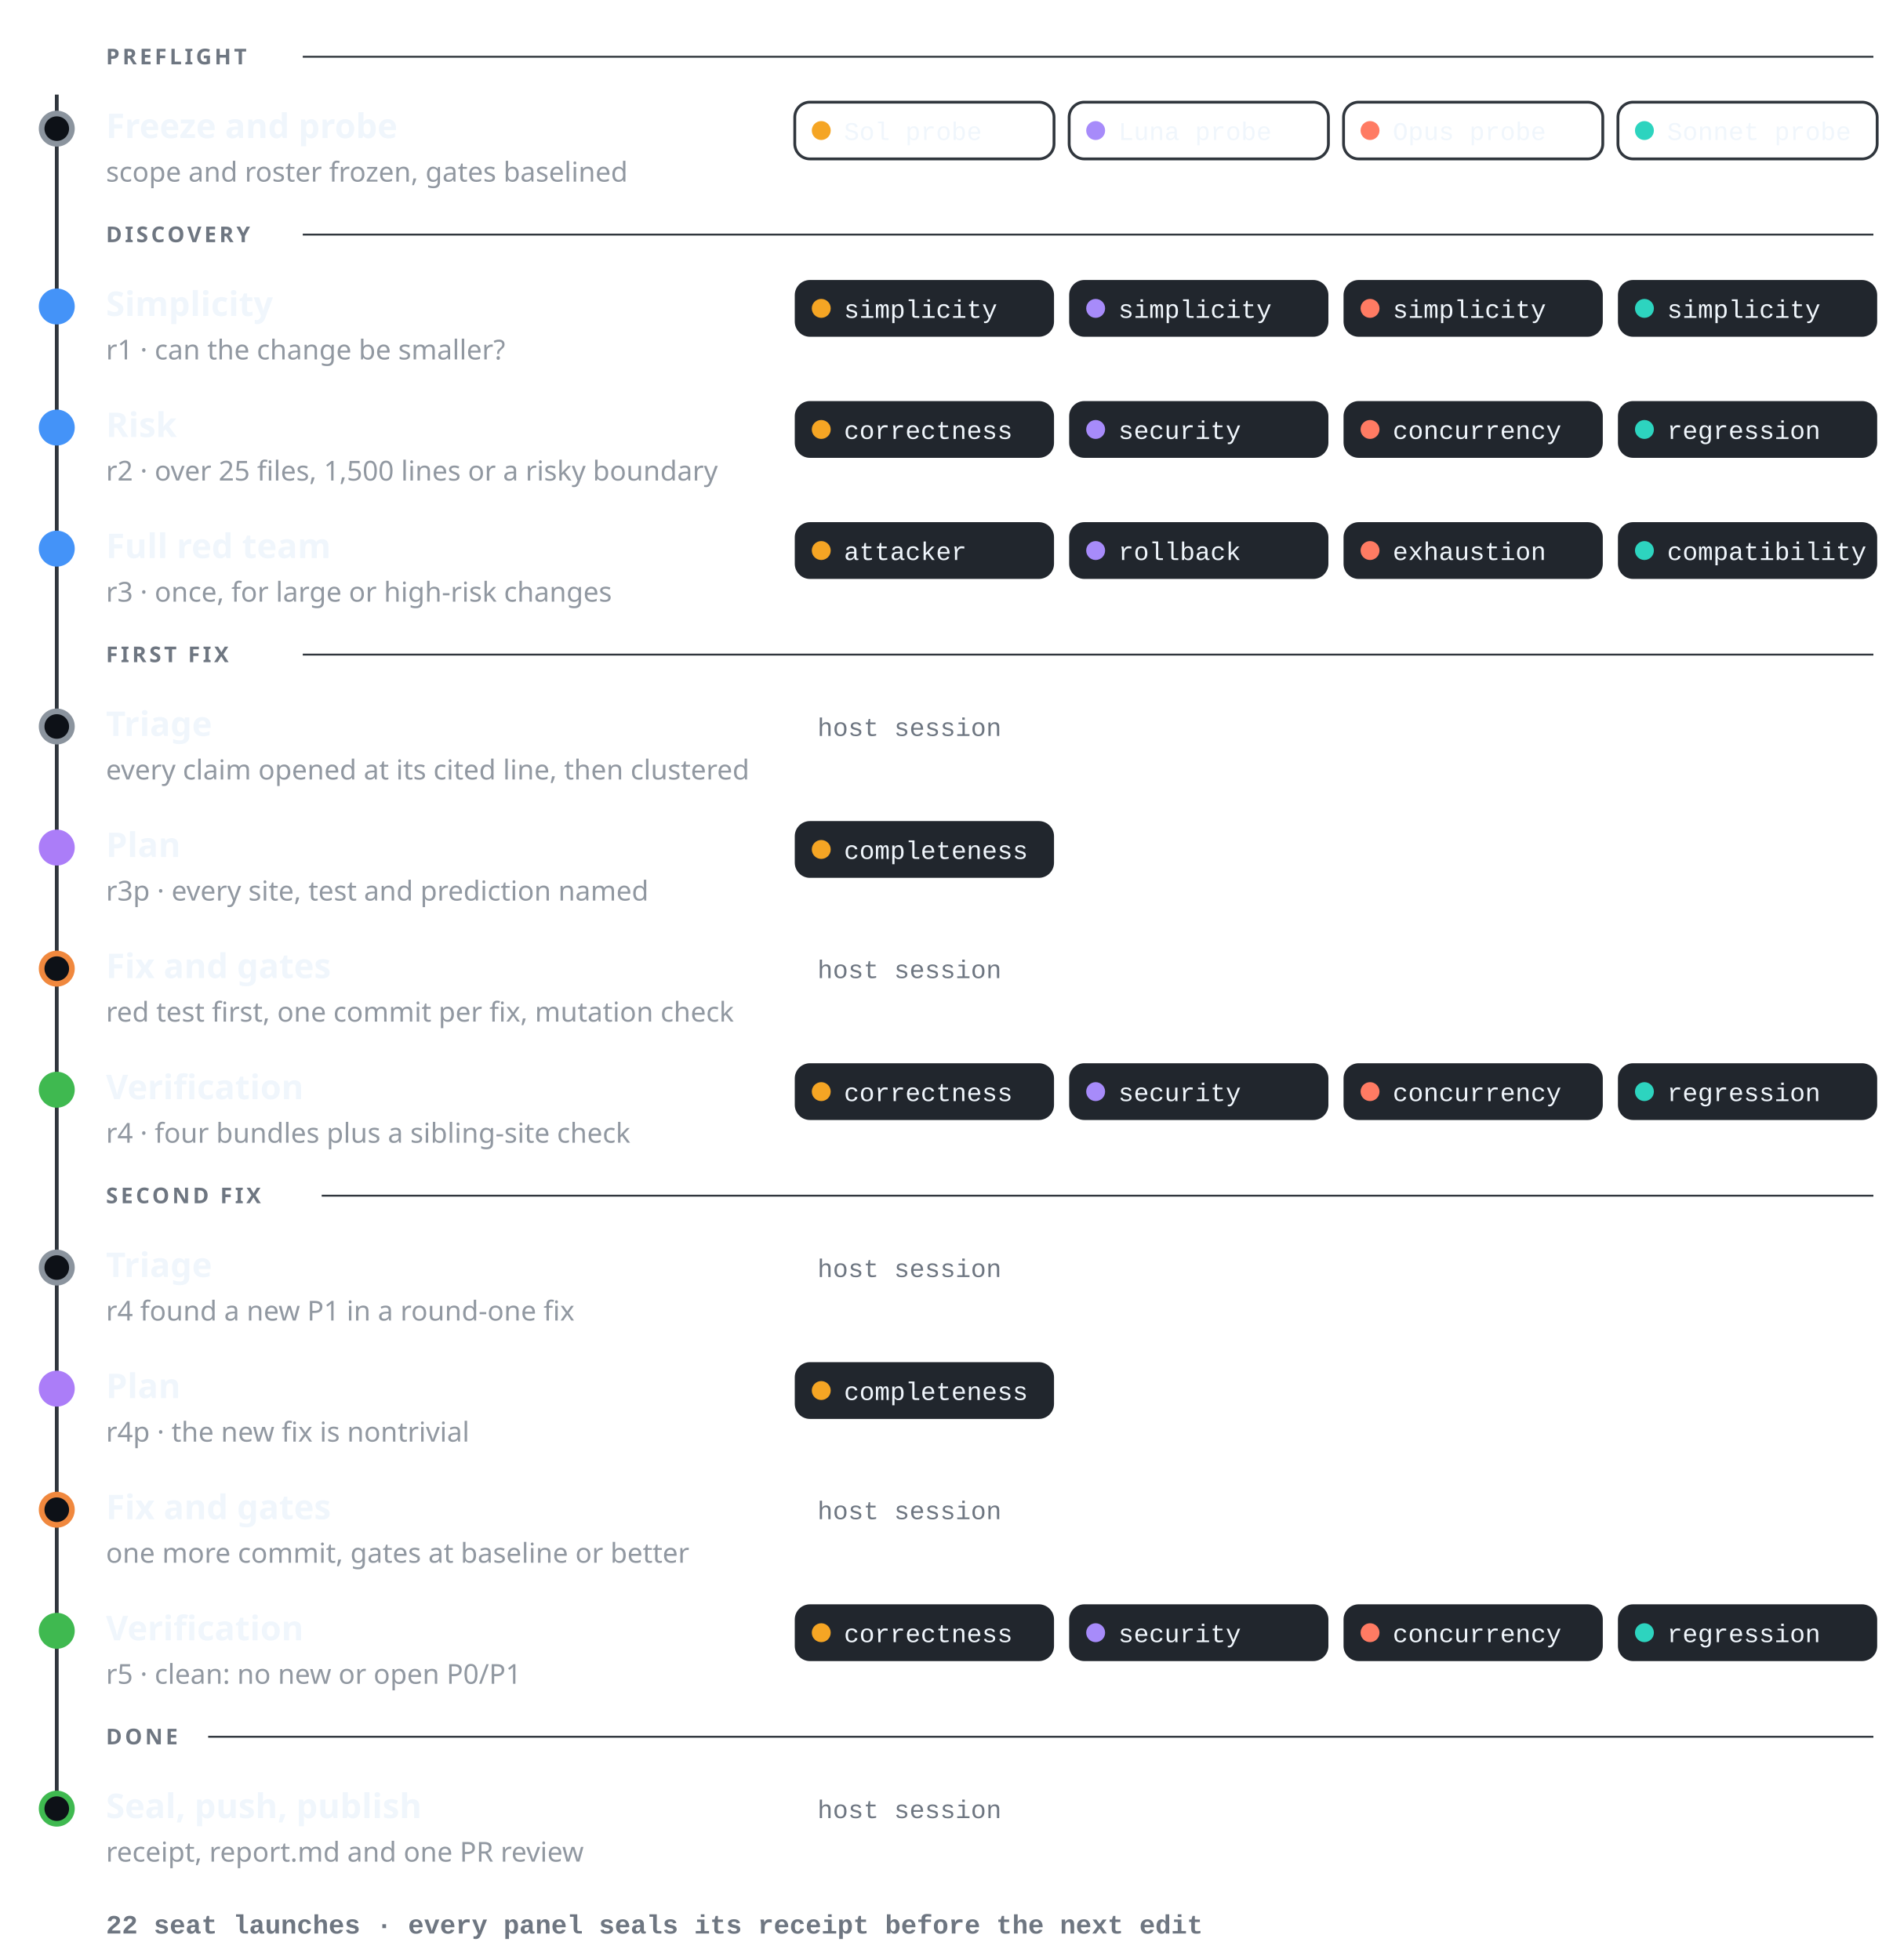
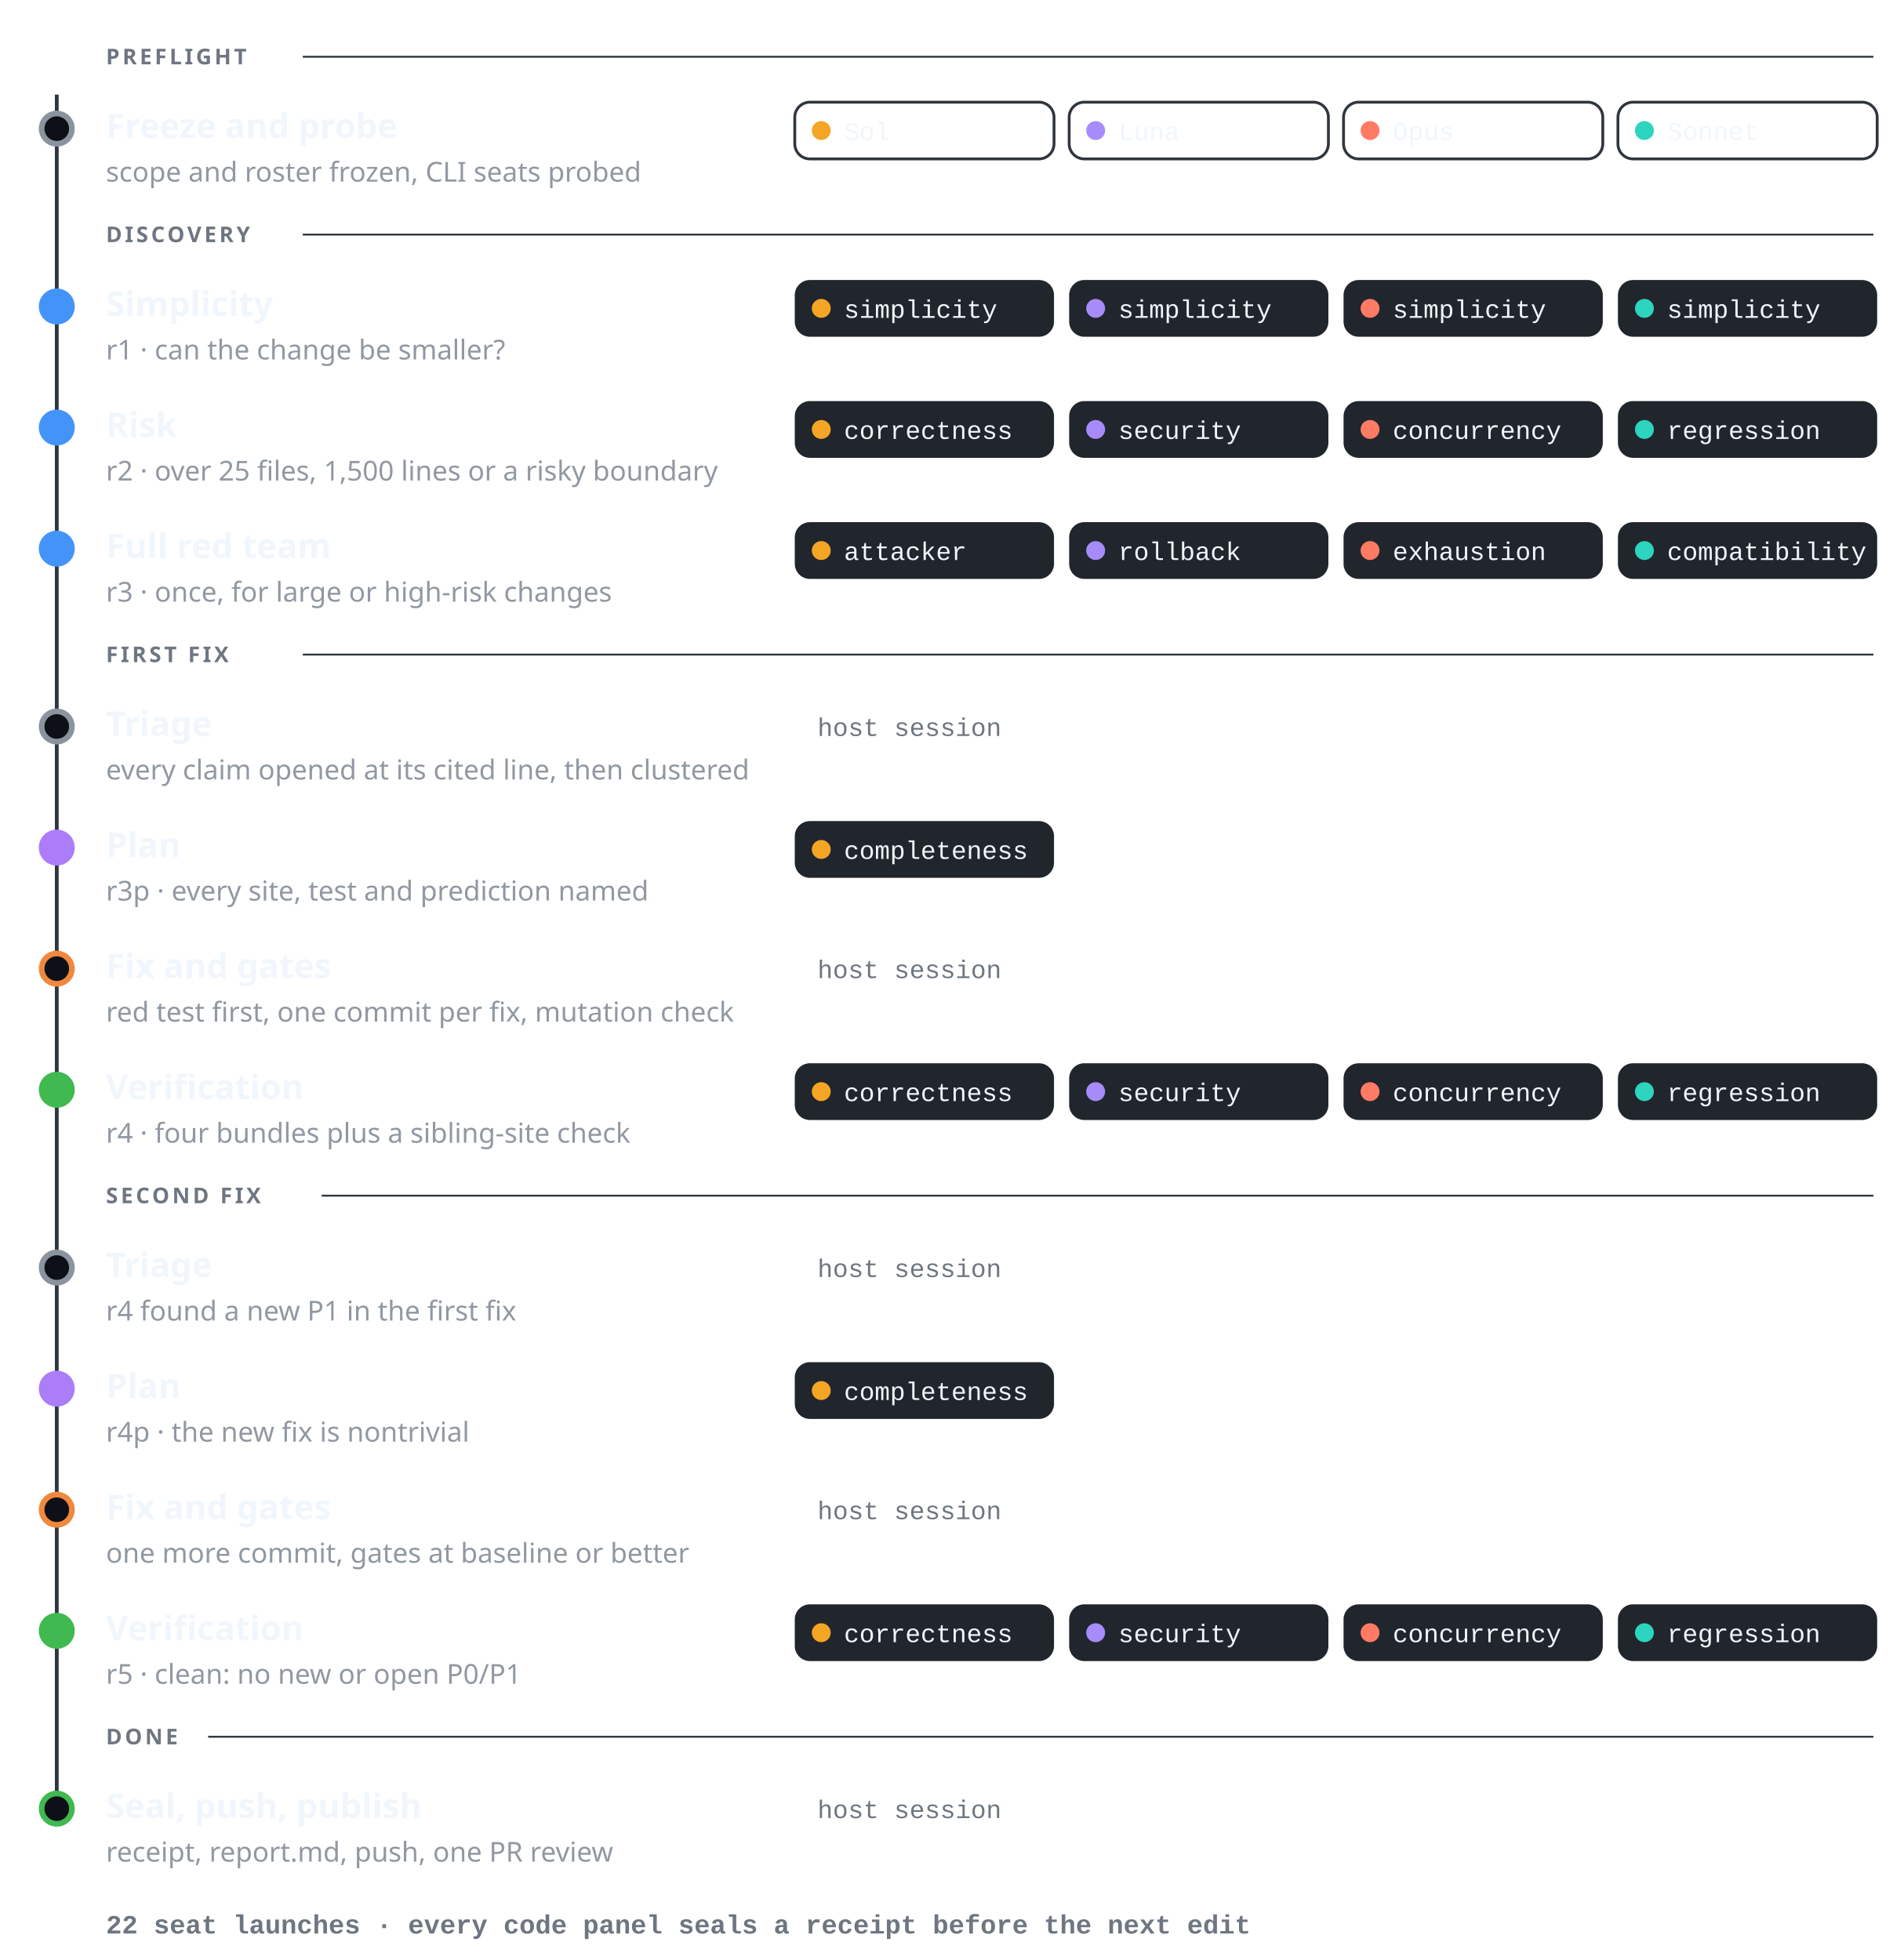
<svg xmlns="http://www.w3.org/2000/svg" viewBox="0 0 1000 1036" width="1000" height="1036" role="img" aria-label="A large, high-risk review, step by step">
  <line x1="30" y1="50" x2="30" y2="956" stroke="#30363d" stroke-width="2" />
  <text x="56" y="34" font-family="-apple-system, BlinkMacSystemFont, 'Segoe UI', 'Noto Sans', Helvetica, Arial, sans-serif" font-size="11.5" font-weight="700" fill="#6e7681" text-anchor="start" letter-spacing="1.5">PREFLIGHT</text>
  <line x1="160" y1="30" x2="990" y2="30" stroke="#30363d" stroke-width="1" />
  <circle cx="30" cy="68" r="8" fill="#0d1117" stroke="#8b949e" stroke-width="3" />
  <text x="56" y="73" font-family="-apple-system, BlinkMacSystemFont, 'Segoe UI', 'Noto Sans', Helvetica, Arial, sans-serif" font-size="18" font-weight="650" fill="#f0f6fc" text-anchor="start">Freeze and probe</text>
-   <text x="56" y="96" font-family="-apple-system, BlinkMacSystemFont, 'Segoe UI', 'Noto Sans', Helvetica, Arial, sans-serif" font-size="14.5" font-weight="400" fill="#9198a1" text-anchor="start">scope and roster frozen, gates baselined</text>
+   <text x="56" y="96" font-family="-apple-system, BlinkMacSystemFont, 'Segoe UI', 'Noto Sans', Helvetica, Arial, sans-serif" font-size="14.5" font-weight="400" fill="#9198a1" text-anchor="start">scope and roster frozen, CLI seats probed</text>
  <rect x="420" y="54" width="137" height="30" rx="8" fill="none" stroke="#30363d" stroke-width="1.5" />
  <circle cx="434" cy="69" r="5" fill="#f5a524" />
-   <text x="446" y="74" font-family="ui-monospace, SFMono-Regular, 'SF Mono', Menlo, Consolas, 'Liberation Mono', monospace" font-size="13.5" font-weight="500" fill="#f0f6fc" text-anchor="start">Sol probe</text>
+   <text x="446" y="74" font-family="ui-monospace, SFMono-Regular, 'SF Mono', Menlo, Consolas, 'Liberation Mono', monospace" font-size="13.5" font-weight="500" fill="#f0f6fc" text-anchor="start">Sol</text>
  <rect x="565" y="54" width="137" height="30" rx="8" fill="none" stroke="#30363d" stroke-width="1.5" />
  <circle cx="579" cy="69" r="5" fill="#a78bfa" />
-   <text x="591" y="74" font-family="ui-monospace, SFMono-Regular, 'SF Mono', Menlo, Consolas, 'Liberation Mono', monospace" font-size="13.5" font-weight="500" fill="#f0f6fc" text-anchor="start">Luna probe</text>
+   <text x="591" y="74" font-family="ui-monospace, SFMono-Regular, 'SF Mono', Menlo, Consolas, 'Liberation Mono', monospace" font-size="13.5" font-weight="500" fill="#f0f6fc" text-anchor="start">Luna</text>
  <rect x="710" y="54" width="137" height="30" rx="8" fill="none" stroke="#30363d" stroke-width="1.5" />
  <circle cx="724" cy="69" r="5" fill="#ff7b63" />
-   <text x="736" y="74" font-family="ui-monospace, SFMono-Regular, 'SF Mono', Menlo, Consolas, 'Liberation Mono', monospace" font-size="13.5" font-weight="500" fill="#f0f6fc" text-anchor="start">Opus probe</text>
+   <text x="736" y="74" font-family="ui-monospace, SFMono-Regular, 'SF Mono', Menlo, Consolas, 'Liberation Mono', monospace" font-size="13.5" font-weight="500" fill="#f0f6fc" text-anchor="start">Opus</text>
  <rect x="855" y="54" width="137" height="30" rx="8" fill="none" stroke="#30363d" stroke-width="1.5" />
  <circle cx="869" cy="69" r="5" fill="#2dd4bf" />
-   <text x="881" y="74" font-family="ui-monospace, SFMono-Regular, 'SF Mono', Menlo, Consolas, 'Liberation Mono', monospace" font-size="13.5" font-weight="500" fill="#f0f6fc" text-anchor="start">Sonnet probe</text>
+   <text x="881" y="74" font-family="ui-monospace, SFMono-Regular, 'SF Mono', Menlo, Consolas, 'Liberation Mono', monospace" font-size="13.5" font-weight="500" fill="#f0f6fc" text-anchor="start">Sonnet</text>
  <text x="56" y="128" font-family="-apple-system, BlinkMacSystemFont, 'Segoe UI', 'Noto Sans', Helvetica, Arial, sans-serif" font-size="11.5" font-weight="700" fill="#6e7681" text-anchor="start" letter-spacing="1.5">DISCOVERY</text>
  <line x1="160" y1="124" x2="990" y2="124" stroke="#30363d" stroke-width="1" />
  <circle cx="30" cy="162" r="8" fill="#4493f8" stroke="#4493f8" stroke-width="3" />
  <text x="56" y="167" font-family="-apple-system, BlinkMacSystemFont, 'Segoe UI', 'Noto Sans', Helvetica, Arial, sans-serif" font-size="18" font-weight="650" fill="#f0f6fc" text-anchor="start">Simplicity</text>
  <text x="56" y="190" font-family="-apple-system, BlinkMacSystemFont, 'Segoe UI', 'Noto Sans', Helvetica, Arial, sans-serif" font-size="14.5" font-weight="400" fill="#9198a1" text-anchor="start">r1  ·  can the change be smaller?</text>
  <rect x="420" y="148" width="137" height="30" rx="8" fill="#21262d" stroke="none" stroke-width="1.5" />
  <circle cx="434" cy="163" r="5" fill="#f5a524" />
  <text x="446" y="168" font-family="ui-monospace, SFMono-Regular, 'SF Mono', Menlo, Consolas, 'Liberation Mono', monospace" font-size="13.5" font-weight="500" fill="#f0f6fc" text-anchor="start">simplicity</text>
  <rect x="565" y="148" width="137" height="30" rx="8" fill="#21262d" stroke="none" stroke-width="1.5" />
  <circle cx="579" cy="163" r="5" fill="#a78bfa" />
  <text x="591" y="168" font-family="ui-monospace, SFMono-Regular, 'SF Mono', Menlo, Consolas, 'Liberation Mono', monospace" font-size="13.5" font-weight="500" fill="#f0f6fc" text-anchor="start">simplicity</text>
  <rect x="710" y="148" width="137" height="30" rx="8" fill="#21262d" stroke="none" stroke-width="1.5" />
  <circle cx="724" cy="163" r="5" fill="#ff7b63" />
  <text x="736" y="168" font-family="ui-monospace, SFMono-Regular, 'SF Mono', Menlo, Consolas, 'Liberation Mono', monospace" font-size="13.5" font-weight="500" fill="#f0f6fc" text-anchor="start">simplicity</text>
  <rect x="855" y="148" width="137" height="30" rx="8" fill="#21262d" stroke="none" stroke-width="1.5" />
  <circle cx="869" cy="163" r="5" fill="#2dd4bf" />
  <text x="881" y="168" font-family="ui-monospace, SFMono-Regular, 'SF Mono', Menlo, Consolas, 'Liberation Mono', monospace" font-size="13.5" font-weight="500" fill="#f0f6fc" text-anchor="start">simplicity</text>
  <circle cx="30" cy="226" r="8" fill="#4493f8" stroke="#4493f8" stroke-width="3" />
  <text x="56" y="231" font-family="-apple-system, BlinkMacSystemFont, 'Segoe UI', 'Noto Sans', Helvetica, Arial, sans-serif" font-size="18" font-weight="650" fill="#f0f6fc" text-anchor="start">Risk</text>
  <text x="56" y="254" font-family="-apple-system, BlinkMacSystemFont, 'Segoe UI', 'Noto Sans', Helvetica, Arial, sans-serif" font-size="14.5" font-weight="400" fill="#9198a1" text-anchor="start">r2  ·  over 25 files, 1,500 lines or a risky boundary</text>
  <rect x="420" y="212" width="137" height="30" rx="8" fill="#21262d" stroke="none" stroke-width="1.5" />
  <circle cx="434" cy="227" r="5" fill="#f5a524" />
  <text x="446" y="232" font-family="ui-monospace, SFMono-Regular, 'SF Mono', Menlo, Consolas, 'Liberation Mono', monospace" font-size="13.5" font-weight="500" fill="#f0f6fc" text-anchor="start">correctness</text>
  <rect x="565" y="212" width="137" height="30" rx="8" fill="#21262d" stroke="none" stroke-width="1.5" />
  <circle cx="579" cy="227" r="5" fill="#a78bfa" />
  <text x="591" y="232" font-family="ui-monospace, SFMono-Regular, 'SF Mono', Menlo, Consolas, 'Liberation Mono', monospace" font-size="13.5" font-weight="500" fill="#f0f6fc" text-anchor="start">security</text>
  <rect x="710" y="212" width="137" height="30" rx="8" fill="#21262d" stroke="none" stroke-width="1.5" />
  <circle cx="724" cy="227" r="5" fill="#ff7b63" />
  <text x="736" y="232" font-family="ui-monospace, SFMono-Regular, 'SF Mono', Menlo, Consolas, 'Liberation Mono', monospace" font-size="13.5" font-weight="500" fill="#f0f6fc" text-anchor="start">concurrency</text>
  <rect x="855" y="212" width="137" height="30" rx="8" fill="#21262d" stroke="none" stroke-width="1.5" />
  <circle cx="869" cy="227" r="5" fill="#2dd4bf" />
  <text x="881" y="232" font-family="ui-monospace, SFMono-Regular, 'SF Mono', Menlo, Consolas, 'Liberation Mono', monospace" font-size="13.5" font-weight="500" fill="#f0f6fc" text-anchor="start">regression</text>
  <circle cx="30" cy="290" r="8" fill="#4493f8" stroke="#4493f8" stroke-width="3" />
  <text x="56" y="295" font-family="-apple-system, BlinkMacSystemFont, 'Segoe UI', 'Noto Sans', Helvetica, Arial, sans-serif" font-size="18" font-weight="650" fill="#f0f6fc" text-anchor="start">Full red team</text>
  <text x="56" y="318" font-family="-apple-system, BlinkMacSystemFont, 'Segoe UI', 'Noto Sans', Helvetica, Arial, sans-serif" font-size="14.5" font-weight="400" fill="#9198a1" text-anchor="start">r3  ·  once, for large or high-risk changes</text>
  <rect x="420" y="276" width="137" height="30" rx="8" fill="#21262d" stroke="none" stroke-width="1.5" />
  <circle cx="434" cy="291" r="5" fill="#f5a524" />
  <text x="446" y="296" font-family="ui-monospace, SFMono-Regular, 'SF Mono', Menlo, Consolas, 'Liberation Mono', monospace" font-size="13.5" font-weight="500" fill="#f0f6fc" text-anchor="start">attacker</text>
  <rect x="565" y="276" width="137" height="30" rx="8" fill="#21262d" stroke="none" stroke-width="1.5" />
  <circle cx="579" cy="291" r="5" fill="#a78bfa" />
  <text x="591" y="296" font-family="ui-monospace, SFMono-Regular, 'SF Mono', Menlo, Consolas, 'Liberation Mono', monospace" font-size="13.5" font-weight="500" fill="#f0f6fc" text-anchor="start">rollback</text>
  <rect x="710" y="276" width="137" height="30" rx="8" fill="#21262d" stroke="none" stroke-width="1.5" />
  <circle cx="724" cy="291" r="5" fill="#ff7b63" />
  <text x="736" y="296" font-family="ui-monospace, SFMono-Regular, 'SF Mono', Menlo, Consolas, 'Liberation Mono', monospace" font-size="13.5" font-weight="500" fill="#f0f6fc" text-anchor="start">exhaustion</text>
  <rect x="855" y="276" width="137" height="30" rx="8" fill="#21262d" stroke="none" stroke-width="1.5" />
  <circle cx="869" cy="291" r="5" fill="#2dd4bf" />
  <text x="881" y="296" font-family="ui-monospace, SFMono-Regular, 'SF Mono', Menlo, Consolas, 'Liberation Mono', monospace" font-size="13.5" font-weight="500" fill="#f0f6fc" text-anchor="start">compatibility</text>
  <text x="56" y="350" font-family="-apple-system, BlinkMacSystemFont, 'Segoe UI', 'Noto Sans', Helvetica, Arial, sans-serif" font-size="11.5" font-weight="700" fill="#6e7681" text-anchor="start" letter-spacing="1.5">FIRST FIX</text>
  <line x1="160" y1="346" x2="990" y2="346" stroke="#30363d" stroke-width="1" />
  <circle cx="30" cy="384" r="8" fill="#0d1117" stroke="#8b949e" stroke-width="3" />
  <text x="56" y="389" font-family="-apple-system, BlinkMacSystemFont, 'Segoe UI', 'Noto Sans', Helvetica, Arial, sans-serif" font-size="18" font-weight="650" fill="#f0f6fc" text-anchor="start">Triage</text>
  <text x="56" y="412" font-family="-apple-system, BlinkMacSystemFont, 'Segoe UI', 'Noto Sans', Helvetica, Arial, sans-serif" font-size="14.5" font-weight="400" fill="#9198a1" text-anchor="start">every claim opened at its cited line, then clustered</text>
  <text x="432" y="389" font-family="ui-monospace, SFMono-Regular, 'SF Mono', Menlo, Consolas, 'Liberation Mono', monospace" font-size="13.5" font-weight="500" fill="#6e7681" text-anchor="start">host session</text>
  <circle cx="30" cy="448" r="8" fill="#ab7df8" stroke="#ab7df8" stroke-width="3" />
  <text x="56" y="453" font-family="-apple-system, BlinkMacSystemFont, 'Segoe UI', 'Noto Sans', Helvetica, Arial, sans-serif" font-size="18" font-weight="650" fill="#f0f6fc" text-anchor="start">Plan</text>
  <text x="56" y="476" font-family="-apple-system, BlinkMacSystemFont, 'Segoe UI', 'Noto Sans', Helvetica, Arial, sans-serif" font-size="14.5" font-weight="400" fill="#9198a1" text-anchor="start">r3p  ·  every site, test and prediction named</text>
  <rect x="420" y="434" width="137" height="30" rx="8" fill="#21262d" stroke="none" stroke-width="1.5" />
  <circle cx="434" cy="449" r="5" fill="#f5a524" />
  <text x="446" y="454" font-family="ui-monospace, SFMono-Regular, 'SF Mono', Menlo, Consolas, 'Liberation Mono', monospace" font-size="13.5" font-weight="500" fill="#f0f6fc" text-anchor="start">completeness</text>
  <circle cx="30" cy="512" r="8" fill="#0d1117" stroke="#f0883e" stroke-width="3" />
  <text x="56" y="517" font-family="-apple-system, BlinkMacSystemFont, 'Segoe UI', 'Noto Sans', Helvetica, Arial, sans-serif" font-size="18" font-weight="650" fill="#f0f6fc" text-anchor="start">Fix and gates</text>
  <text x="56" y="540" font-family="-apple-system, BlinkMacSystemFont, 'Segoe UI', 'Noto Sans', Helvetica, Arial, sans-serif" font-size="14.5" font-weight="400" fill="#9198a1" text-anchor="start">red test first, one commit per fix, mutation check</text>
  <text x="432" y="517" font-family="ui-monospace, SFMono-Regular, 'SF Mono', Menlo, Consolas, 'Liberation Mono', monospace" font-size="13.5" font-weight="500" fill="#6e7681" text-anchor="start">host session</text>
  <circle cx="30" cy="576" r="8" fill="#3fb950" stroke="#3fb950" stroke-width="3" />
  <text x="56" y="581" font-family="-apple-system, BlinkMacSystemFont, 'Segoe UI', 'Noto Sans', Helvetica, Arial, sans-serif" font-size="18" font-weight="650" fill="#f0f6fc" text-anchor="start">Verification</text>
  <text x="56" y="604" font-family="-apple-system, BlinkMacSystemFont, 'Segoe UI', 'Noto Sans', Helvetica, Arial, sans-serif" font-size="14.5" font-weight="400" fill="#9198a1" text-anchor="start">r4  ·  four bundles plus a sibling-site check</text>
  <rect x="420" y="562" width="137" height="30" rx="8" fill="#21262d" stroke="none" stroke-width="1.5" />
  <circle cx="434" cy="577" r="5" fill="#f5a524" />
  <text x="446" y="582" font-family="ui-monospace, SFMono-Regular, 'SF Mono', Menlo, Consolas, 'Liberation Mono', monospace" font-size="13.5" font-weight="500" fill="#f0f6fc" text-anchor="start">correctness</text>
  <rect x="565" y="562" width="137" height="30" rx="8" fill="#21262d" stroke="none" stroke-width="1.5" />
  <circle cx="579" cy="577" r="5" fill="#a78bfa" />
  <text x="591" y="582" font-family="ui-monospace, SFMono-Regular, 'SF Mono', Menlo, Consolas, 'Liberation Mono', monospace" font-size="13.5" font-weight="500" fill="#f0f6fc" text-anchor="start">security</text>
  <rect x="710" y="562" width="137" height="30" rx="8" fill="#21262d" stroke="none" stroke-width="1.5" />
  <circle cx="724" cy="577" r="5" fill="#ff7b63" />
  <text x="736" y="582" font-family="ui-monospace, SFMono-Regular, 'SF Mono', Menlo, Consolas, 'Liberation Mono', monospace" font-size="13.5" font-weight="500" fill="#f0f6fc" text-anchor="start">concurrency</text>
  <rect x="855" y="562" width="137" height="30" rx="8" fill="#21262d" stroke="none" stroke-width="1.5" />
  <circle cx="869" cy="577" r="5" fill="#2dd4bf" />
  <text x="881" y="582" font-family="ui-monospace, SFMono-Regular, 'SF Mono', Menlo, Consolas, 'Liberation Mono', monospace" font-size="13.5" font-weight="500" fill="#f0f6fc" text-anchor="start">regression</text>
  <text x="56" y="636" font-family="-apple-system, BlinkMacSystemFont, 'Segoe UI', 'Noto Sans', Helvetica, Arial, sans-serif" font-size="11.5" font-weight="700" fill="#6e7681" text-anchor="start" letter-spacing="1.5">SECOND FIX</text>
  <line x1="170" y1="632" x2="990" y2="632" stroke="#30363d" stroke-width="1" />
  <circle cx="30" cy="670" r="8" fill="#0d1117" stroke="#8b949e" stroke-width="3" />
  <text x="56" y="675" font-family="-apple-system, BlinkMacSystemFont, 'Segoe UI', 'Noto Sans', Helvetica, Arial, sans-serif" font-size="18" font-weight="650" fill="#f0f6fc" text-anchor="start">Triage</text>
-   <text x="56" y="698" font-family="-apple-system, BlinkMacSystemFont, 'Segoe UI', 'Noto Sans', Helvetica, Arial, sans-serif" font-size="14.5" font-weight="400" fill="#9198a1" text-anchor="start">r4 found a new P1 in a round-one fix</text>
+   <text x="56" y="698" font-family="-apple-system, BlinkMacSystemFont, 'Segoe UI', 'Noto Sans', Helvetica, Arial, sans-serif" font-size="14.5" font-weight="400" fill="#9198a1" text-anchor="start">r4 found a new P1 in the first fix</text>
  <text x="432" y="675" font-family="ui-monospace, SFMono-Regular, 'SF Mono', Menlo, Consolas, 'Liberation Mono', monospace" font-size="13.5" font-weight="500" fill="#6e7681" text-anchor="start">host session</text>
  <circle cx="30" cy="734" r="8" fill="#ab7df8" stroke="#ab7df8" stroke-width="3" />
  <text x="56" y="739" font-family="-apple-system, BlinkMacSystemFont, 'Segoe UI', 'Noto Sans', Helvetica, Arial, sans-serif" font-size="18" font-weight="650" fill="#f0f6fc" text-anchor="start">Plan</text>
  <text x="56" y="762" font-family="-apple-system, BlinkMacSystemFont, 'Segoe UI', 'Noto Sans', Helvetica, Arial, sans-serif" font-size="14.5" font-weight="400" fill="#9198a1" text-anchor="start">r4p  ·  the new fix is nontrivial</text>
  <rect x="420" y="720" width="137" height="30" rx="8" fill="#21262d" stroke="none" stroke-width="1.5" />
  <circle cx="434" cy="735" r="5" fill="#f5a524" />
  <text x="446" y="740" font-family="ui-monospace, SFMono-Regular, 'SF Mono', Menlo, Consolas, 'Liberation Mono', monospace" font-size="13.5" font-weight="500" fill="#f0f6fc" text-anchor="start">completeness</text>
  <circle cx="30" cy="798" r="8" fill="#0d1117" stroke="#f0883e" stroke-width="3" />
  <text x="56" y="803" font-family="-apple-system, BlinkMacSystemFont, 'Segoe UI', 'Noto Sans', Helvetica, Arial, sans-serif" font-size="18" font-weight="650" fill="#f0f6fc" text-anchor="start">Fix and gates</text>
  <text x="56" y="826" font-family="-apple-system, BlinkMacSystemFont, 'Segoe UI', 'Noto Sans', Helvetica, Arial, sans-serif" font-size="14.5" font-weight="400" fill="#9198a1" text-anchor="start">one more commit, gates at baseline or better</text>
  <text x="432" y="803" font-family="ui-monospace, SFMono-Regular, 'SF Mono', Menlo, Consolas, 'Liberation Mono', monospace" font-size="13.5" font-weight="500" fill="#6e7681" text-anchor="start">host session</text>
  <circle cx="30" cy="862" r="8" fill="#3fb950" stroke="#3fb950" stroke-width="3" />
  <text x="56" y="867" font-family="-apple-system, BlinkMacSystemFont, 'Segoe UI', 'Noto Sans', Helvetica, Arial, sans-serif" font-size="18" font-weight="650" fill="#f0f6fc" text-anchor="start">Verification</text>
  <text x="56" y="890" font-family="-apple-system, BlinkMacSystemFont, 'Segoe UI', 'Noto Sans', Helvetica, Arial, sans-serif" font-size="14.5" font-weight="400" fill="#9198a1" text-anchor="start">r5  ·  clean: no new or open P0/P1</text>
  <rect x="420" y="848" width="137" height="30" rx="8" fill="#21262d" stroke="none" stroke-width="1.5" />
  <circle cx="434" cy="863" r="5" fill="#f5a524" />
  <text x="446" y="868" font-family="ui-monospace, SFMono-Regular, 'SF Mono', Menlo, Consolas, 'Liberation Mono', monospace" font-size="13.5" font-weight="500" fill="#f0f6fc" text-anchor="start">correctness</text>
  <rect x="565" y="848" width="137" height="30" rx="8" fill="#21262d" stroke="none" stroke-width="1.5" />
  <circle cx="579" cy="863" r="5" fill="#a78bfa" />
  <text x="591" y="868" font-family="ui-monospace, SFMono-Regular, 'SF Mono', Menlo, Consolas, 'Liberation Mono', monospace" font-size="13.5" font-weight="500" fill="#f0f6fc" text-anchor="start">security</text>
  <rect x="710" y="848" width="137" height="30" rx="8" fill="#21262d" stroke="none" stroke-width="1.5" />
  <circle cx="724" cy="863" r="5" fill="#ff7b63" />
  <text x="736" y="868" font-family="ui-monospace, SFMono-Regular, 'SF Mono', Menlo, Consolas, 'Liberation Mono', monospace" font-size="13.5" font-weight="500" fill="#f0f6fc" text-anchor="start">concurrency</text>
  <rect x="855" y="848" width="137" height="30" rx="8" fill="#21262d" stroke="none" stroke-width="1.5" />
  <circle cx="869" cy="863" r="5" fill="#2dd4bf" />
  <text x="881" y="868" font-family="ui-monospace, SFMono-Regular, 'SF Mono', Menlo, Consolas, 'Liberation Mono', monospace" font-size="13.5" font-weight="500" fill="#f0f6fc" text-anchor="start">regression</text>
  <text x="56" y="922" font-family="-apple-system, BlinkMacSystemFont, 'Segoe UI', 'Noto Sans', Helvetica, Arial, sans-serif" font-size="11.5" font-weight="700" fill="#6e7681" text-anchor="start" letter-spacing="1.5">DONE</text>
  <line x1="110" y1="918" x2="990" y2="918" stroke="#30363d" stroke-width="1" />
  <circle cx="30" cy="956" r="8" fill="#0d1117" stroke="#3fb950" stroke-width="3" />
  <text x="56" y="961" font-family="-apple-system, BlinkMacSystemFont, 'Segoe UI', 'Noto Sans', Helvetica, Arial, sans-serif" font-size="18" font-weight="650" fill="#f0f6fc" text-anchor="start">Seal, push, publish</text>
-   <text x="56" y="984" font-family="-apple-system, BlinkMacSystemFont, 'Segoe UI', 'Noto Sans', Helvetica, Arial, sans-serif" font-size="14.5" font-weight="400" fill="#9198a1" text-anchor="start">receipt, report.md and one PR review</text>
+   <text x="56" y="984" font-family="-apple-system, BlinkMacSystemFont, 'Segoe UI', 'Noto Sans', Helvetica, Arial, sans-serif" font-size="14.5" font-weight="400" fill="#9198a1" text-anchor="start">receipt, report.md, push, one PR review</text>
  <text x="432" y="961" font-family="ui-monospace, SFMono-Regular, 'SF Mono', Menlo, Consolas, 'Liberation Mono', monospace" font-size="13.5" font-weight="500" fill="#6e7681" text-anchor="start">host session</text>
-   <text x="56" y="1022" font-family="ui-monospace, SFMono-Regular, 'SF Mono', Menlo, Consolas, 'Liberation Mono', monospace" font-size="14" font-weight="600" fill="#6e7681" text-anchor="start">22 seat launches  ·  every panel seals its receipt before the next edit</text>
+   <text x="56" y="1022" font-family="ui-monospace, SFMono-Regular, 'SF Mono', Menlo, Consolas, 'Liberation Mono', monospace" font-size="14" font-weight="600" fill="#6e7681" text-anchor="start">22 seat launches  ·  every code panel seals a receipt before the next edit</text>
</svg>
